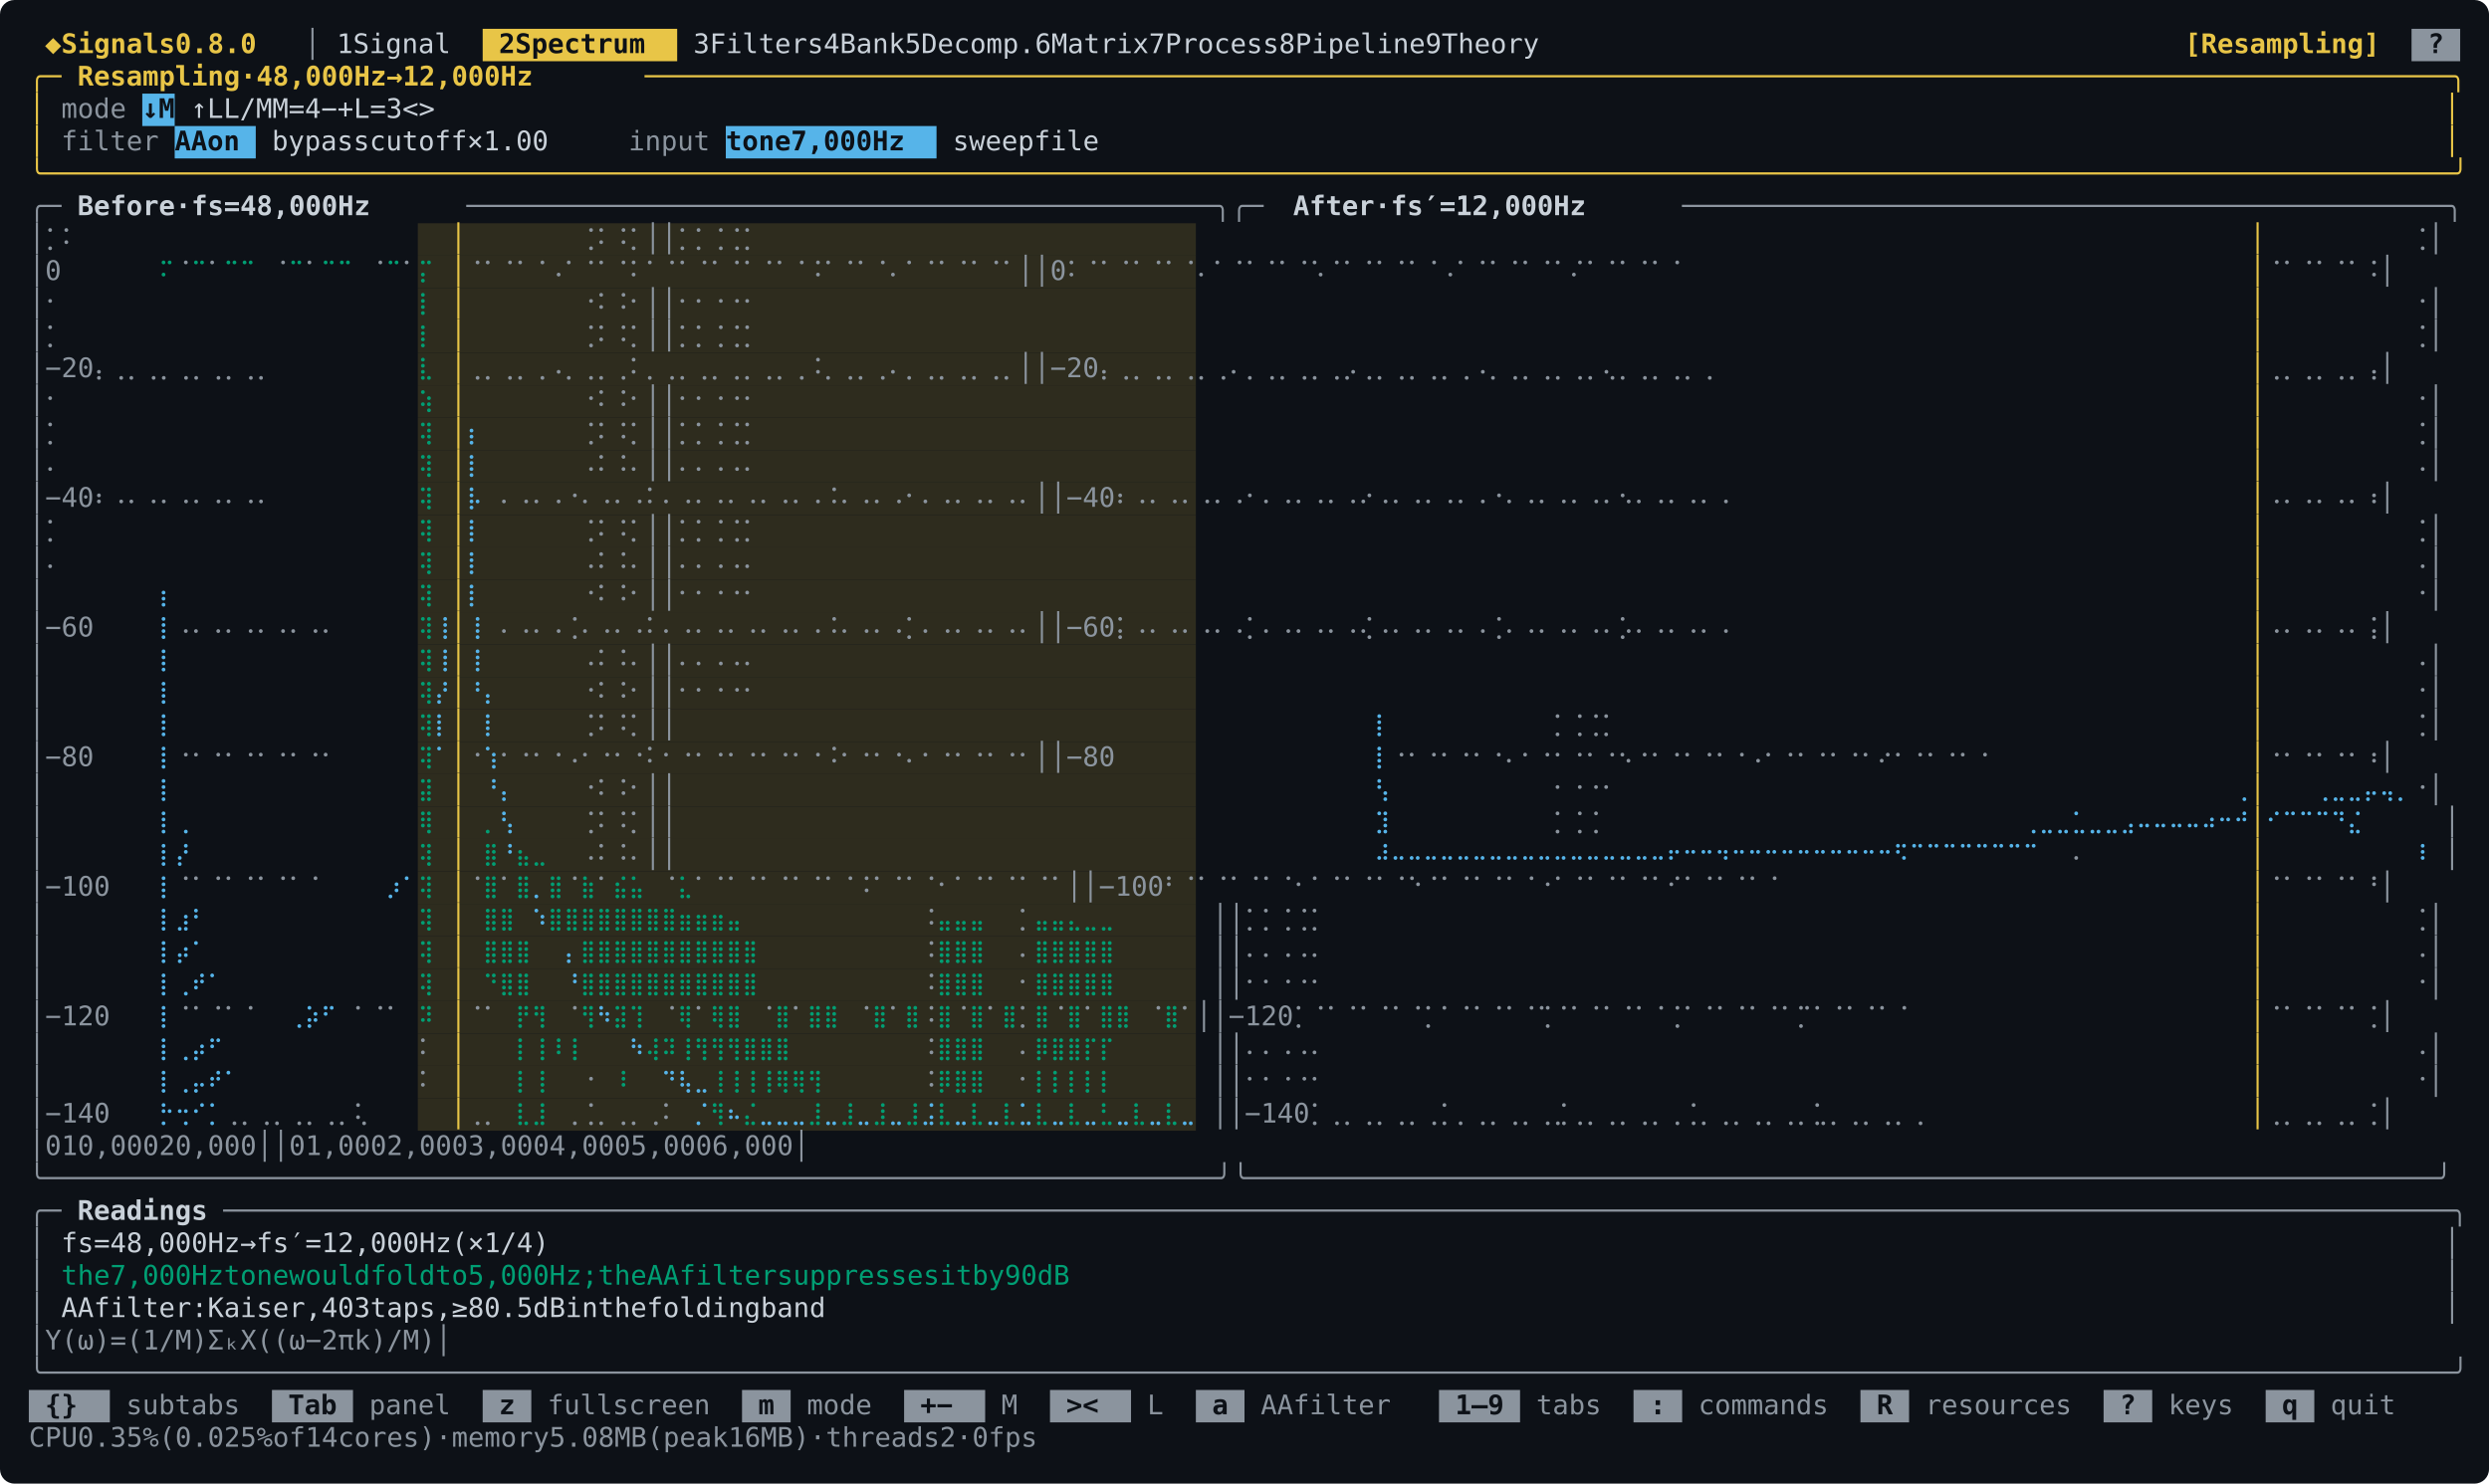
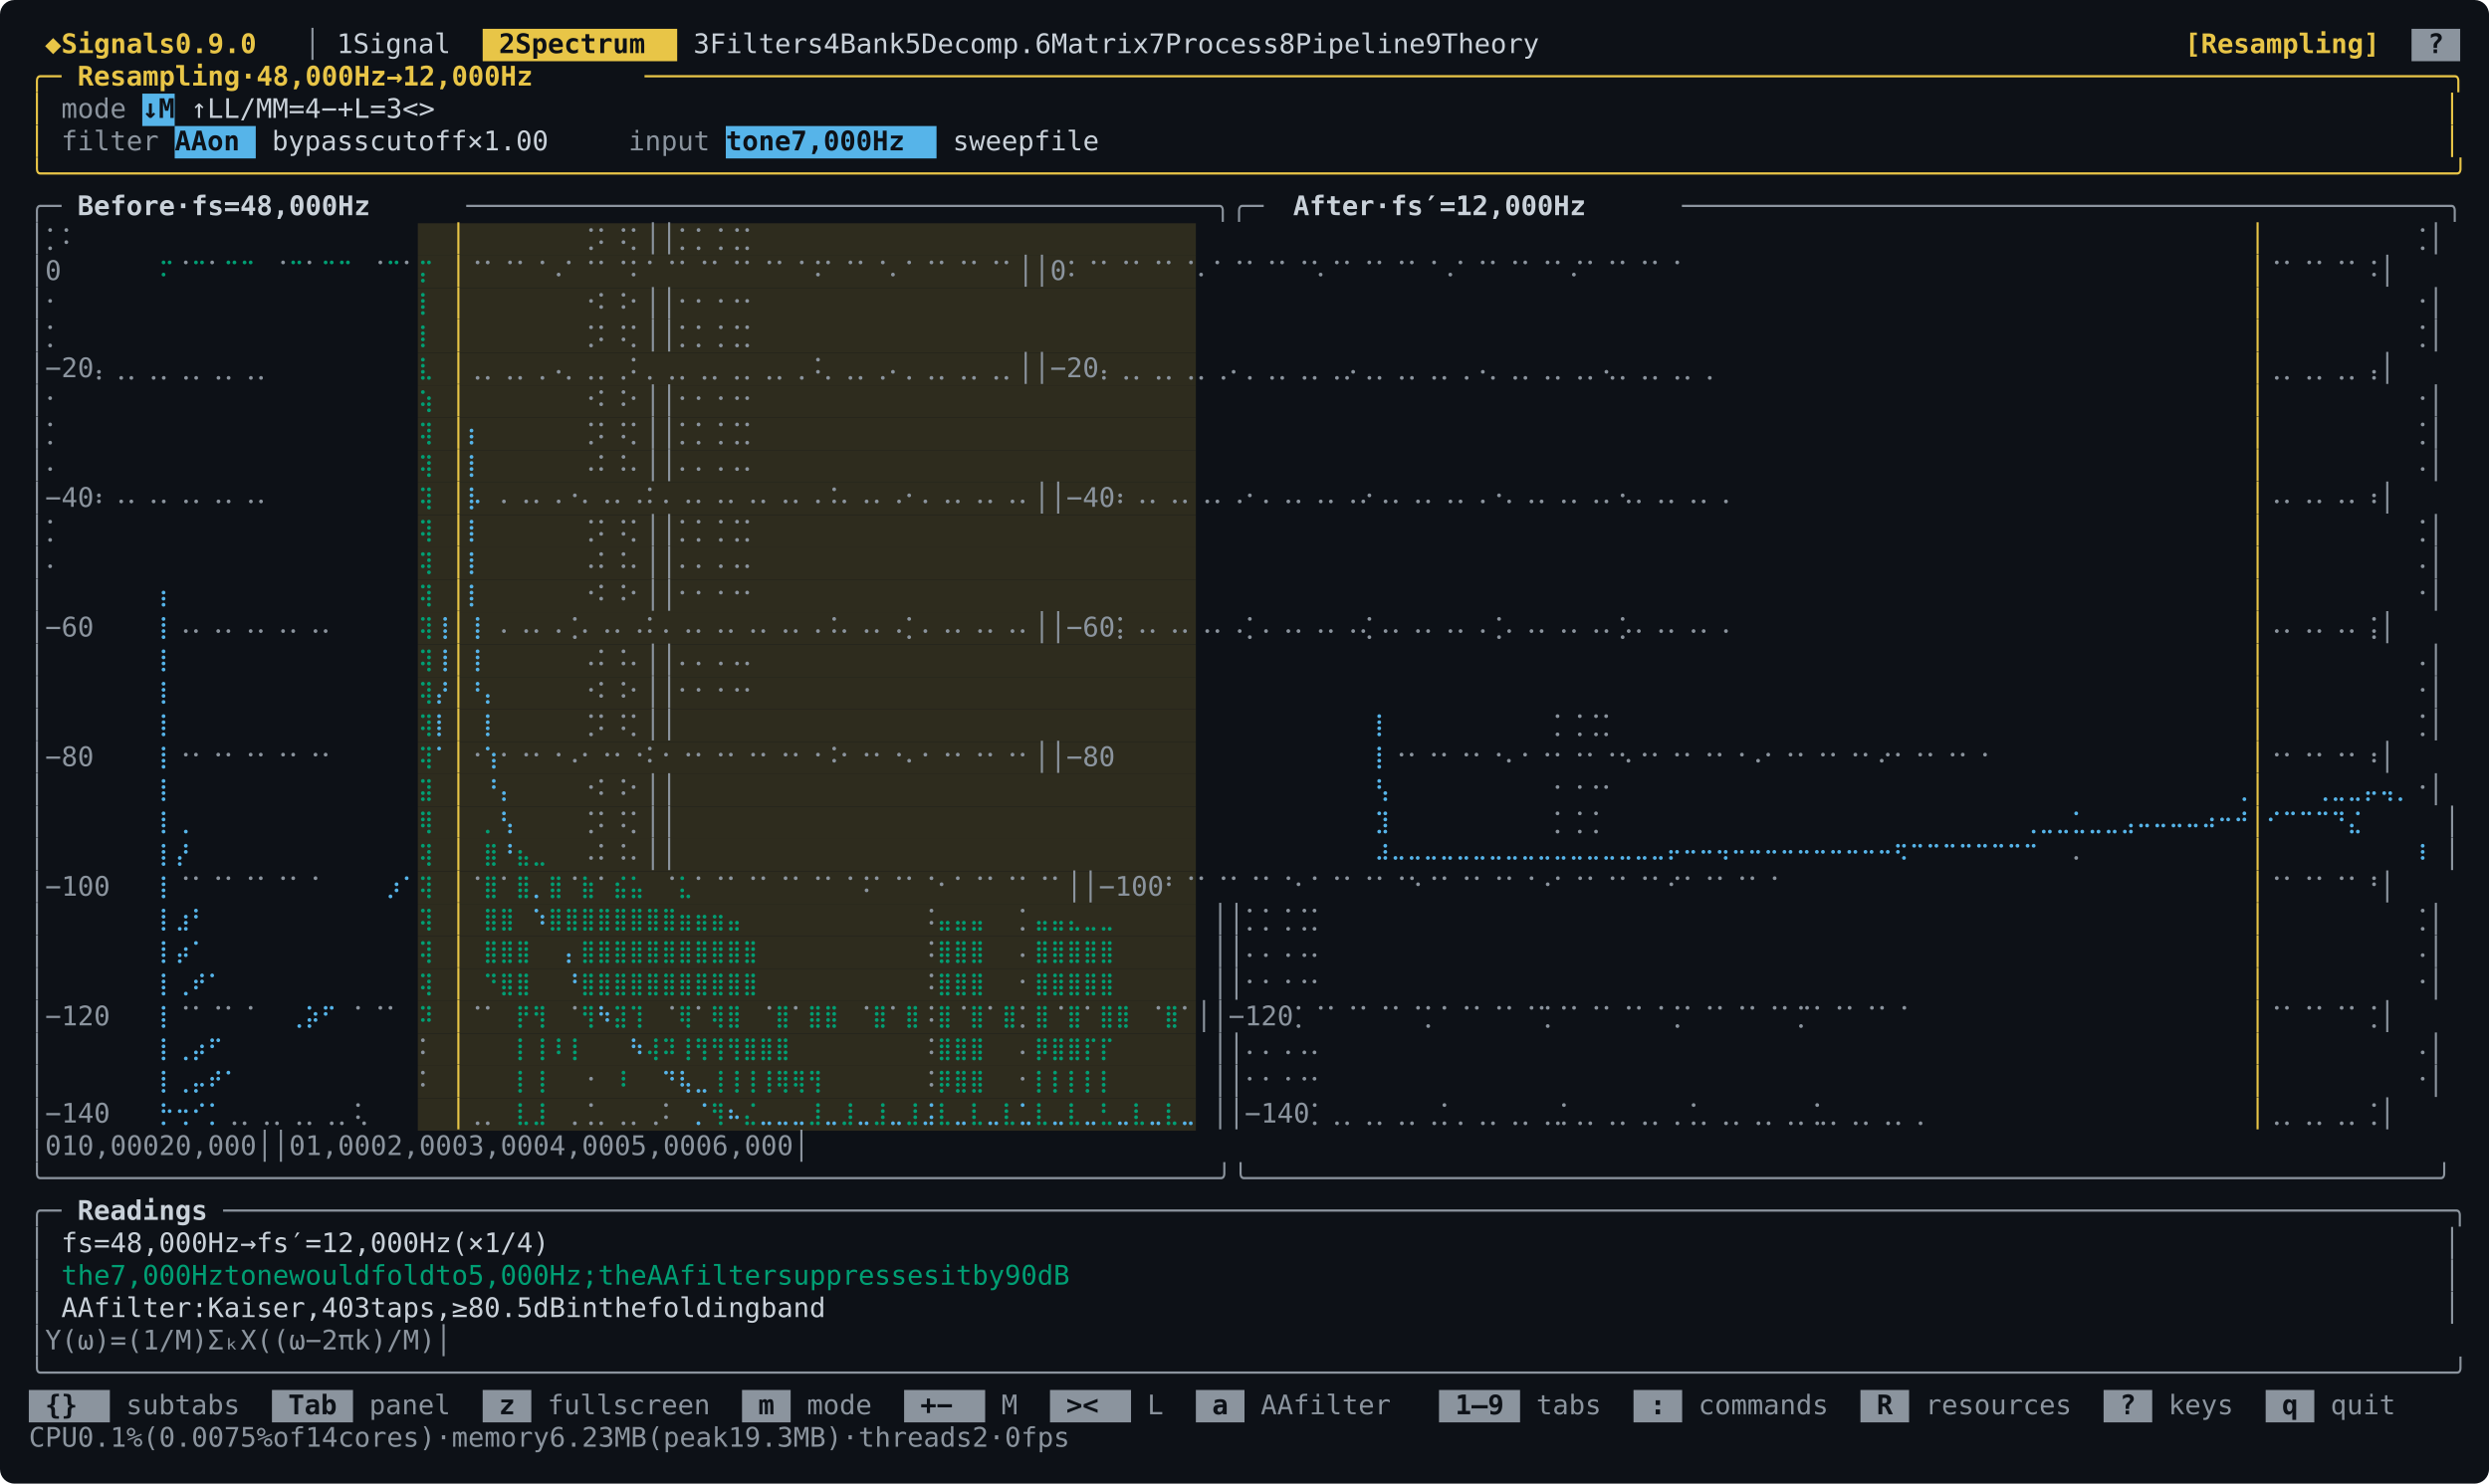
<svg xmlns="http://www.w3.org/2000/svg" width="1382" height="824" viewBox="0 0 1382 824" font-family="ui-monospace, SFMono-Regular, Menlo, Consolas, &quot;DejaVu Sans Mono&quot;, &quot;Liberation Mono&quot;, monospace" font-size="15">
  <rect width="1382" height="824" rx="8" fill="#0d1117" />
  <rect x="268" y="16" width="108" height="18" fill="#e8c547" />
  <rect x="1339" y="16" width="27" height="18" fill="#8b949e" />
-   <text x="25 43 52 61 70 79 88 97 115 124 133 142 151" y="29.5" fill="#e8c547" font-weight="bold">◆Signals0.8.0</text>
+   <text x="25 43 52 61 70 79 88 97 115 124 133 142 151" y="29.5" fill="#e8c547" font-weight="bold">◆Signals0.9.0</text>
  <text x="169" y="29.5" fill="#8b949e">│</text>
  <text x="187 205 214 223 232 241 250" y="29.5" fill="#c9d1d9">1Signal</text>
  <text x="277 295 304 313 322 331 340 349 358" y="29.5" fill="#0d1117" font-weight="bold">2Spectrum</text>
  <text x="385 403 412 421 430 439 448 457 484 502 511 520 529 556 574 583 592 601 610 619 628 655 673 682 691 700 709 718 745 763 772 781 790 799 808 817 844 862 871 880 889 898 907 916 925 952 970 979 988 997 1006 1015" y="29.5" fill="#c9d1d9">3Filters4Bank5Decomp.6Matrix7Process8Pipeline9Theory</text>
  <text x="1213 1222 1231 1240 1249 1258 1267 1276 1285 1294 1303 1312" y="29.5" fill="#e8c547" font-weight="bold">[Resampling]</text>
  <text x="1348" y="29.5" fill="#0d1117" font-weight="bold">?</text>
  <text x="16 25" y="47.5" fill="#e8c547">╭─</text>
  <text x="43 52 61 70 79 88 97 106 115 124 142 160 169 178 187 196 205 223 232 250 268 277 286 295 304 313 331 340" y="47.5" fill="#e8c547" font-weight="bold">Resampling·48,000Hz→12,000Hz</text>
  <text x="358 367 376 385 394 403 412 421 430 439 448 457 466 475 484 493 502 511 520 529 538 547 556 565 574 583 592 601 610 619 628 637 646 655 664 673 682 691 700 709 718 727 736 745 754 763 772 781 790 799 808 817 826 835 844 853 862 871 880 889 898 907 916 925 934 943 952 961 970 979 988 997 1006 1015 1024 1033 1042 1051 1060 1069 1078 1087 1096 1105 1114 1123 1132 1141 1150 1159 1168 1177 1186 1195 1204 1213 1222 1231 1240 1249 1258 1267 1276 1285 1294 1303 1312 1321 1330 1339 1348 1357" y="47.5" fill="#e8c547">───────────────────────────────────────────────────────────────────────────────────────────────────────────────╮</text>
  <rect x="79" y="52" width="18" height="18" fill="#56b4e9" />
  <text x="16" y="65.5" fill="#e8c547">│</text>
  <text x="34 43 52 61" y="65.5" fill="#8b949e">mode</text>
  <text x="79 88" y="65.5" fill="#0d1117" font-weight="bold">↓M</text>
  <text x="106 115 133 142 151 178 196 214 232 250 277 295 313 331 349" y="65.5" fill="#c9d1d9">↑LL/MM=4−+L=3&lt;&gt;</text>
  <text x="1357" y="65.5" fill="#e8c547">│</text>
  <rect x="97" y="70" width="45" height="18" fill="#56b4e9" />
  <rect x="403" y="70" width="117" height="18" fill="#56b4e9" />
  <text x="16" y="83.5" fill="#e8c547">│</text>
  <text x="34 43 52 61 70 79" y="83.5" fill="#8b949e">filter</text>
  <text x="97 106 124 133" y="83.5" fill="#0d1117" font-weight="bold">AAon</text>
  <text x="151 160 169 178 187 196 223 232 241 250 259 268 286 295 304 313 322" y="83.5" fill="#c9d1d9">bypasscutoff×1.00</text>
  <text x="349 358 367 376 385" y="83.5" fill="#8b949e">input</text>
  <text x="403 412 421 430 448 457 466 475 484 502 511" y="83.5" fill="#0d1117" font-weight="bold">tone7,000Hz</text>
  <text x="529 538 547 556 565 583 592 601 610" y="83.5" fill="#c9d1d9">sweepfile</text>
  <text x="1357" y="83.5" fill="#e8c547">│</text>
  <text x="16 25 34 43 52 61 70 79 88 97 106 115 124 133 142 151 160 169 178 187 196 205 214 223 232 241 250 259 268 277 286 295 304 313 322 331 340 349 358 367 376 385 394 403 412 421 430 439 448 457 466 475 484 493 502 511 520 529 538 547 556 565 574 583 592 601 610 619 628 637 646 655 664 673 682 691 700 709 718 727 736 745 754 763 772 781 790 799 808 817 826 835 844 853 862 871 880 889 898 907 916 925 934 943 952 961 970 979 988 997 1006 1015 1024 1033 1042 1051 1060 1069 1078 1087 1096 1105 1114 1123 1132 1141 1150 1159 1168 1177 1186 1195 1204 1213 1222 1231 1240 1249 1258 1267 1276 1285 1294 1303 1312 1321 1330 1339 1348 1357" y="101.5" fill="#e8c547">╰────────────────────────────────────────────────────────────────────────────────────────────────────────────────────────────────────────────────────╯</text>
  <text x="16 25" y="119.5" fill="#8b949e">╭─</text>
  <text x="43 52 61 70 79 88 106 124 133 151 169 178 187 196 205 214 232 241" y="119.5" fill="#c9d1d9" font-weight="bold">Before·fs=48,000Hz</text>
  <text x="259 268 277 286 295 304 313 322 331 340 349 358 367 376 385 394 403 412 421 430 439 448 457 466 475 484 493 502 511 520 529 538 547 556 565 574 583 592 601 610 619 628 637 646 655 664 673 691 700" y="119.5" fill="#8b949e">──────────────────────────────────────────────╮╭─</text>
  <text x="718 727 736 745 754 772 790 799 808 826 844 853 862 871 880 889 907 916" y="119.5" fill="#c9d1d9" font-weight="bold">After·fs′=12,000Hz</text>
  <text x="934 943 952 961 970 979 988 997 1006 1015 1024 1033 1042 1051 1060 1069 1078 1087 1096 1105 1114 1123 1132 1141 1150 1159 1168 1177 1186 1195 1204 1213 1222 1231 1240 1249 1258 1267 1276 1285 1294 1303 1312 1321 1330 1339 1348 1357" y="119.5" fill="#8b949e">───────────────────────────────────────────────╮</text>
  <rect x="232" y="124" width="432" height="18" fill="#2e2c1e" />
  <text x="16 88 232" y="137.5" fill="#8b949e">│⡁⠅</text>
  <text x="250" y="137.5" fill="#e8c547">│</text>
  <text x="322 376 511 565 673 691 763 862 952 1051 1150" y="137.5" fill="#8b949e">⢈⠅⠨⡁││⡁⡁⢈⢈⡁</text>
  <text x="1249" y="137.5" fill="#e8c547">│</text>
  <text x="1339 1357" y="137.5" fill="#8b949e">⢈│</text>
  <rect x="232" y="142" width="432" height="18" fill="#2e2c1e" />
  <text x="16 70" y="155.5" fill="#8b949e">│0</text>
  <text x="88" y="155.5" fill="#009e73">⠍</text>
  <text x="97" y="155.5" fill="#8b949e">⠈</text>
  <text x="106" y="155.5" fill="#009e73">⠉</text>
  <text x="115" y="155.5" fill="#8b949e">⠁</text>
  <text x="124 142" y="155.5" fill="#009e73">⠉⠉</text>
  <text x="151" y="155.5" fill="#8b949e">⠈</text>
  <text x="160" y="155.5" fill="#009e73">⠉</text>
  <text x="169" y="155.5" fill="#8b949e">⠁</text>
  <text x="178 196" y="155.5" fill="#009e73">⠉⠉</text>
  <text x="205" y="155.5" fill="#8b949e">⠈</text>
  <text x="214" y="155.5" fill="#009e73">⠉</text>
  <text x="223" y="155.5" fill="#8b949e">⠁</text>
  <text x="232" y="155.5" fill="#009e73">⡍</text>
  <text x="250" y="155.5" fill="#e8c547">│</text>
  <text x="259 277 286 304 313 322 331 340 358 367 376 385 394 412 421 439 448 466 475 493 502 511 520 529 547 556 565 574 583 601 610 628 637 655 673 691 745 763 772 790 799 817 826 844 853 862 871 880 898 907 925 934 952 961 979 988 1006 1015 1033 1042 1051 1060 1069 1087 1096 1114 1123 1141 1150 1168 1177 1195 1204 1222 1231" y="155.5" fill="#8b949e">⠈⠁⠈⠁⠈⠠⠁⠈⠁⠈⠅⠁⠈⠁⠈⠁⠈⠁⠈⠁⠈⠨⠁⠈⠁⠈⠄⠁⠈⠁⠈⠁⠈⠁││0⠅⠈⠁⠈⠁⠈⠁⠈⠄⠁⠈⠁⠈⠁⠈⠡⠈⠁⠈⠁⠈⠁⠈⠠⠁⠈⠁⠈⠁⠈⠁⠌⠁⠈⠁⠈⠁⠈</text>
  <text x="1249" y="155.5" fill="#e8c547">│</text>
  <text x="1258 1276 1285 1303 1312 1330 1339 1357" y="155.5" fill="#8b949e">⠈⠁⠈⠁⠈⠁⠨│</text>
  <rect x="232" y="160" width="432" height="18" fill="#2e2c1e" />
  <text x="16 88" y="173.5" fill="#8b949e">│⠂</text>
  <text x="232" y="173.5" fill="#009e73">⡇</text>
  <text x="250" y="173.5" fill="#e8c547">│</text>
  <text x="322 376 511 565 673 691 763 862 952 1051 1150" y="173.5" fill="#8b949e">⠐⠅⠨⠂││⠂⠂⠐⠐⠂</text>
  <text x="1249" y="173.5" fill="#e8c547">│</text>
  <text x="1339 1357" y="173.5" fill="#8b949e">⠐│</text>
  <rect x="232" y="178" width="432" height="18" fill="#2e2c1e" />
  <text x="16 88" y="191.5" fill="#8b949e">│⡁</text>
  <text x="232" y="191.5" fill="#009e73">⡇</text>
  <text x="250" y="191.5" fill="#e8c547">│</text>
  <text x="322 376 511 565 673 691 763 862 952 1051 1150" y="191.5" fill="#8b949e">⢈⠅⠨⡁││⡁⡁⢈⢈⡁</text>
  <text x="1249" y="191.5" fill="#e8c547">│</text>
  <text x="1339 1357" y="191.5" fill="#8b949e">⢈│</text>
  <rect x="232" y="196" width="432" height="18" fill="#2e2c1e" />
  <text x="16 52 61 70 88 97 115 124 142 151 169 178 196 205 223" y="209.5" fill="#8b949e">│−20⡄⢀⡀⢀⡀⢀⡀⢀⡀⢀⡀</text>
  <text x="232" y="209.5" fill="#009e73">⣇</text>
  <text x="250" y="209.5" fill="#e8c547">│</text>
  <text x="259 277 286 304 313 322 331 340 358 367 376 385 394 412 421 439 448 466 475 493 502 511 520 529 547 556 565 574 583 601 610 628 637 655 673 691 727 736 745 763 772 790 799 817 826 844 853 862 871 880 898 907 925 934 952 961 979 988 1006 1015 1033 1042 1051 1060 1069 1087 1096 1114 1123 1141 1150 1168 1177 1195 1204 1222 1231" y="209.5" fill="#8b949e">⢀⡀⢀⡀⢀⠠⡀⢀⡀⢀⠅⡀⢀⡀⢀⡀⢀⡀⢀⡀⢀⠨⡀⢀⡀⢀⠄⡀⢀⡀⢀⡀⢀⡀││−20⡄⢀⡀⢀⡀⢀⡀⢀⠄⡀⢀⡀⢀⡀⢀⡠⢀⡀⢀⡀⢀⡀⢀⠠⡀⢀⡀⢀⡀⢀⡀⢄⡀⢀⡀⢀⡀⢀</text>
  <text x="1249" y="209.5" fill="#e8c547">│</text>
  <text x="1258 1276 1285 1303 1312 1330 1339 1357" y="209.5" fill="#8b949e">⢀⡀⢀⡀⢀⡀⢠│</text>
  <rect x="232" y="214" width="432" height="18" fill="#2e2c1e" />
  <text x="16 88" y="227.5" fill="#8b949e">│⠂</text>
  <text x="232" y="227.5" fill="#009e73">⢵</text>
  <text x="250" y="227.5" fill="#e8c547">│</text>
  <text x="322 376 511 565 673 691 763 862 952 1051 1150" y="227.5" fill="#8b949e">⠐⠅⠨⠂││⠂⠂⠐⠐⠂</text>
  <text x="1249" y="227.5" fill="#e8c547">│</text>
  <text x="1339 1357" y="227.5" fill="#8b949e">⠐│</text>
  <rect x="232" y="232" width="432" height="18" fill="#2e2c1e" />
  <text x="16 88" y="245.5" fill="#8b949e">│⡁</text>
  <text x="232" y="245.5" fill="#009e73">⢽</text>
  <text x="250" y="245.5" fill="#e8c547">│</text>
  <text x="259" y="245.5" fill="#56b4e9">⡆</text>
  <text x="322 376 511 565 673 691 763 862 952 1051 1150" y="245.5" fill="#8b949e">⢈⠅⠨⡁││⡁⡁⢈⢈⡁</text>
  <text x="1249" y="245.5" fill="#e8c547">│</text>
  <text x="1339 1357" y="245.5" fill="#8b949e">⢈│</text>
  <rect x="232" y="250" width="432" height="18" fill="#2e2c1e" />
  <text x="16 88" y="263.5" fill="#8b949e">│⠄</text>
  <text x="232" y="263.5" fill="#009e73">⢽</text>
  <text x="250" y="263.5" fill="#e8c547">│</text>
  <text x="259" y="263.5" fill="#56b4e9">⡇</text>
  <text x="322 376 511 565 673 691 763 862 952 1051 1150" y="263.5" fill="#8b949e">⠠⠅⠨⠄││⠄⠄⠠⠠⠄</text>
  <text x="1249" y="263.5" fill="#e8c547">│</text>
  <text x="1339 1357" y="263.5" fill="#8b949e">⠠│</text>
  <rect x="232" y="268" width="432" height="18" fill="#2e2c1e" />
  <text x="16 52 61 70 88 97 115 124 142 151 169 178 196 205 223" y="281.5" fill="#8b949e">│−40⠆⠠⠄⠠⠄⠠⠄⠠⠄⠠⠄</text>
  <text x="232" y="281.5" fill="#009e73">⢽</text>
  <text x="250" y="281.5" fill="#e8c547">│</text>
  <text x="259" y="281.5" fill="#56b4e9">⡧</text>
  <text x="277 286 304 313 322 331 340 358 367 376 385 394 412 421 439 448 466 475 493 502 511 520 529 547 556 565 574 583 601 610 628 637 655 673 691 727 736 745 763 772 790 799 817 826 844 853 862 871 880 898 907 925 934 952 961 979 988 1006 1015 1033 1042 1051 1060 1069 1087 1096 1114 1123 1141 1150 1168 1177 1195 1204 1222 1231" y="281.5" fill="#8b949e">⠄⠠⠄⠠⠐⠄⠠⠄⠠⠅⠄⠠⠄⠠⠄⠠⠄⠠⠄⠠⠨⠄⠠⠄⠠⠂⠄⠠⠄⠠⠄⠠⠄││−40⠆⠠⠄⠠⠄⠠⠄⠠⠂⠄⠠⠄⠠⠄⠠⠔⠠⠄⠠⠄⠠⠄⠠⠐⠄⠠⠄⠠⠄⠠⠄⠢⠄⠠⠄⠠⠄⠠</text>
  <text x="1249" y="281.5" fill="#e8c547">│</text>
  <text x="1258 1276 1285 1303 1312 1330 1339 1357" y="281.5" fill="#8b949e">⠠⠄⠠⠄⠠⠄⠰│</text>
  <rect x="232" y="286" width="432" height="18" fill="#2e2c1e" />
  <text x="16 88" y="299.5" fill="#8b949e">│⡁</text>
  <text x="232" y="299.5" fill="#009e73">⢽</text>
  <text x="250" y="299.5" fill="#e8c547">│</text>
  <text x="259" y="299.5" fill="#56b4e9">⡇</text>
  <text x="322 376 511 565 673 691 763 862 952 1051 1150" y="299.5" fill="#8b949e">⢈⠅⠨⡁││⡁⡁⢈⢈⡁</text>
  <text x="1249" y="299.5" fill="#e8c547">│</text>
  <text x="1339 1357" y="299.5" fill="#8b949e">⢈│</text>
  <rect x="232" y="304" width="432" height="18" fill="#2e2c1e" />
  <text x="16 88" y="317.5" fill="#8b949e">│⠄</text>
  <text x="232" y="317.5" fill="#009e73">⢽</text>
  <text x="250" y="317.5" fill="#e8c547">│</text>
  <text x="259" y="317.5" fill="#56b4e9">⡇</text>
  <text x="322 376 511 565 673 691 763 862 952 1051 1150" y="317.5" fill="#8b949e">⠠⠅⠨⠄││⠄⠄⠠⠠⠄</text>
  <text x="1249" y="317.5" fill="#e8c547">│</text>
  <text x="1339 1357" y="317.5" fill="#8b949e">⠠│</text>
  <rect x="232" y="322" width="432" height="18" fill="#2e2c1e" />
  <text x="16" y="335.5" fill="#8b949e">│</text>
  <text x="88" y="335.5" fill="#56b4e9">⡆</text>
  <text x="232" y="335.5" fill="#009e73">⢽</text>
  <text x="250" y="335.5" fill="#e8c547">│</text>
  <text x="259" y="335.5" fill="#56b4e9">⡇</text>
  <text x="322 376 511 565 673 691 763 862 952 1051 1150" y="335.5" fill="#8b949e">⠐⠅⠨⠂││⠂⠂⠐⠐⠂</text>
  <text x="1249" y="335.5" fill="#e8c547">│</text>
  <text x="1339 1357" y="335.5" fill="#8b949e">⠐│</text>
  <rect x="232" y="340" width="432" height="18" fill="#2e2c1e" />
  <text x="16 52 61 70" y="353.5" fill="#8b949e">│−60</text>
  <text x="88" y="353.5" fill="#56b4e9">⡇</text>
  <text x="97 115 124 142 151 169 178 196 205 223" y="353.5" fill="#8b949e">⠠⠄⠠⠄⠠⠄⠠⠄⠠⠄</text>
  <text x="232" y="353.5" fill="#009e73">⢽</text>
  <text x="241" y="353.5" fill="#56b4e9">⢸</text>
  <text x="250" y="353.5" fill="#e8c547">│</text>
  <text x="259" y="353.5" fill="#56b4e9">⢸</text>
  <text x="277 286 304 313 322 331 340 358 367 376 385 394 412 421 439 448 466 475 493 502 511 520 529 547 556 565 574 583 601 610 628 637 655 673 691 727 736 745 763 772 790 799 817 826 844 853 862 871 880 898 907 925 934 952 961 979 988 1006 1015 1033 1042 1051 1060 1069 1087 1096 1114 1123 1141 1150 1168 1177 1195 1204 1222 1231" y="353.5" fill="#8b949e">⠄⠠⠄⠠⢈⠄⠠⠄⠠⠅⠄⠠⠄⠠⠄⠠⠄⠠⠄⠠⠨⠄⠠⠄⠠⡁⠄⠠⠄⠠⠄⠠⠄││−60⡅⠠⠄⠠⠄⠠⠄⠠⡁⠄⠠⠄⠠⠄⠠⢌⠠⠄⠠⠄⠠⠄⠠⢈⠄⠠⠄⠠⠄⠠⠄⡡⠄⠠⠄⠠⠄⠠</text>
  <text x="1249" y="353.5" fill="#e8c547">│</text>
  <text x="1258 1276 1285 1303 1312 1330 1339 1357" y="353.5" fill="#8b949e">⠠⠄⠠⠄⠠⠄⢨│</text>
  <rect x="232" y="358" width="432" height="18" fill="#2e2c1e" />
  <text x="16" y="371.5" fill="#8b949e">│</text>
  <text x="88" y="371.5" fill="#56b4e9">⡇</text>
  <text x="232" y="371.5" fill="#009e73">⢽</text>
  <text x="241" y="371.5" fill="#56b4e9">⢸</text>
  <text x="250" y="371.5" fill="#e8c547">│</text>
  <text x="259" y="371.5" fill="#56b4e9">⢸</text>
  <text x="322 376 511 565 673 691 763 862 952 1051 1150" y="371.5" fill="#8b949e">⠠⠅⠨⠄││⠄⠄⠠⠠⠄</text>
  <text x="1249" y="371.5" fill="#e8c547">│</text>
  <text x="1339 1357" y="371.5" fill="#8b949e">⠠│</text>
  <rect x="232" y="376" width="432" height="18" fill="#2e2c1e" />
  <text x="16" y="389.5" fill="#8b949e">│</text>
  <text x="88" y="389.5" fill="#56b4e9">⡇</text>
  <text x="232" y="389.5" fill="#009e73">⢽</text>
  <text x="241" y="389.5" fill="#56b4e9">⡜</text>
  <text x="250" y="389.5" fill="#e8c547">│</text>
  <text x="259 268" y="389.5" fill="#56b4e9">⠘⡄</text>
  <text x="322 376 511 565 673 691 763 862 952 1051 1150" y="389.5" fill="#8b949e">⠐⠅⠨⠂││⠂⠂⠐⠐⠂</text>
  <text x="1249" y="389.5" fill="#e8c547">│</text>
  <text x="1339 1357" y="389.5" fill="#8b949e">⠐│</text>
  <rect x="232" y="394" width="432" height="18" fill="#2e2c1e" />
  <text x="16" y="407.5" fill="#8b949e">│</text>
  <text x="88" y="407.5" fill="#56b4e9">⡇</text>
  <text x="232" y="407.5" fill="#009e73">⢽</text>
  <text x="241" y="407.5" fill="#56b4e9">⡇</text>
  <text x="250" y="407.5" fill="#e8c547">│</text>
  <text x="268" y="407.5" fill="#56b4e9">⡇</text>
  <text x="322 376 511 565 673 691" y="407.5" fill="#8b949e">⢈⠅⠨⡁││</text>
  <text x="763" y="407.5" fill="#56b4e9">⡇</text>
  <text x="862 952 1051 1150" y="407.5" fill="#8b949e">⡁⢈⢈⡁</text>
  <text x="1249" y="407.5" fill="#e8c547">│</text>
  <text x="1339 1357" y="407.5" fill="#8b949e">⢈│</text>
  <rect x="232" y="412" width="432" height="18" fill="#2e2c1e" />
  <text x="16 52 61 70" y="425.5" fill="#8b949e">│−80</text>
  <text x="88" y="425.5" fill="#56b4e9">⡇</text>
  <text x="97 115 124 142 151 169 178 196 205 223" y="425.5" fill="#8b949e">⠐⠂⠐⠂⠐⠂⠐⠂⠐⠂</text>
  <text x="232" y="425.5" fill="#009e73">⢽</text>
  <text x="241" y="425.5" fill="#56b4e9">⠁</text>
  <text x="250" y="425.5" fill="#e8c547">│</text>
  <text x="259" y="425.5" fill="#8b949e">⠐</text>
  <text x="268" y="425.5" fill="#56b4e9">⢱</text>
  <text x="277 286 304 313 322 331 340 358 367 376 385 394 412 421 439 448 466 475 493 502 511 520 529 547 556 565 574 583 601 610 628 637 655 673 691 727 736 745" y="425.5" fill="#8b949e">⠂⠐⠂⠐⠠⠂⠐⠂⠐⠅⠂⠐⠂⠐⠂⠐⠂⠐⠂⠐⠨⠂⠐⠂⠐⠄⠂⠐⠂⠐⠂⠐⠂││−80</text>
  <text x="763" y="425.5" fill="#56b4e9">⡇</text>
  <text x="772 790 799 817 826 844 853 862 871 880 898 907 925 934 952 961 979 988 1006 1015 1033 1042 1051 1060 1069 1087 1096 1114 1123 1141 1150 1168 1177 1195 1204 1222 1231" y="425.5" fill="#8b949e">⠐⠂⠐⠂⠐⠂⠐⠄⠂⠐⠂⠐⠂⠐⠢⠐⠂⠐⠂⠐⠂⠐⠠⠂⠐⠂⠐⠂⠐⠂⠔⠂⠐⠂⠐⠂⠐</text>
  <text x="1249" y="425.5" fill="#e8c547">│</text>
  <text x="1258 1276 1285 1303 1312 1330 1339 1357" y="425.5" fill="#8b949e">⠐⠂⠐⠂⠐⠂⠰│</text>
  <rect x="232" y="430" width="432" height="18" fill="#2e2c1e" />
  <text x="16" y="443.5" fill="#8b949e">│</text>
  <text x="88" y="443.5" fill="#56b4e9">⡇</text>
  <text x="232" y="443.5" fill="#009e73">⣽</text>
  <text x="250" y="443.5" fill="#e8c547">│</text>
  <text x="268 277" y="443.5" fill="#56b4e9">⠘⡄</text>
  <text x="322 376 511 565 673 691" y="443.5" fill="#8b949e">⠐⠅⠨⠂││</text>
  <text x="763" y="443.5" fill="#56b4e9">⢣</text>
  <text x="862 952 1051 1150" y="443.5" fill="#8b949e">⠂⠐⠐⠂</text>
  <text x="1240" y="443.5" fill="#56b4e9">⢀</text>
  <text x="1249" y="443.5" fill="#e8c547">│</text>
  <text x="1285 1294 1303 1312 1321 1330" y="443.5" fill="#56b4e9">⢀⣀⣀⡤⢤⡀</text>
  <text x="1339 1357" y="443.5" fill="#8b949e">⠐│</text>
  <rect x="232" y="448" width="432" height="18" fill="#2e2c1e" />
  <text x="16" y="461.5" fill="#8b949e">│</text>
  <text x="88 223" y="461.5" fill="#56b4e9">⡇⢀</text>
  <text x="232" y="461.5" fill="#009e73">⢿</text>
  <text x="250" y="461.5" fill="#e8c547">│</text>
  <text x="268" y="461.5" fill="#009e73">⡀</text>
  <text x="277" y="461.5" fill="#56b4e9">⢣</text>
  <text x="322 376 511 565 673 691" y="461.5" fill="#8b949e">⢈⠅⠨⡁││</text>
  <text x="763" y="461.5" fill="#56b4e9">⣹</text>
  <text x="862 952 1051" y="461.5" fill="#8b949e">⡁⢈⢈</text>
  <text x="1123 1132 1141 1150 1159 1168 1177 1186 1195 1204 1213 1222 1231 1240" y="461.5" fill="#56b4e9">⢀⣀⣀⣁⣀⣀⣠⠤⠤⠤⠤⠴⠒⠚</text>
  <text x="1249" y="461.5" fill="#e8c547">│</text>
  <text x="1258 1267 1276 1285 1330 1339" y="461.5" fill="#56b4e9">⠊⠉⠉⠉⠙⣌</text>
  <text x="1357" y="461.5" fill="#8b949e">│</text>
  <rect x="232" y="466" width="432" height="18" fill="#2e2c1e" />
  <text x="16" y="479.5" fill="#8b949e">│</text>
  <text x="88 223" y="479.5" fill="#56b4e9">⡇⡜</text>
  <text x="232" y="479.5" fill="#009e73">⢽</text>
  <text x="250" y="479.5" fill="#e8c547">│</text>
  <text x="268" y="479.5" fill="#009e73">⣿</text>
  <text x="277" y="479.5" fill="#56b4e9">⠘</text>
  <text x="286 304" y="479.5" fill="#009e73">⣦⣀</text>
  <text x="322 376 511 565 673 691" y="479.5" fill="#8b949e">⠠⠅⠨⠄││</text>
  <text x="763 772 781 790 799 808 817 826 835 844 853 862 871 880 889 898 907 916 925 934 943 952 961 970 979 988 997 1006 1015 1024 1033 1042 1051 1060 1069 1078 1087 1096 1105 1114 1123" y="479.5" fill="#56b4e9">⠼⠤⠤⠤⠤⠤⠤⠤⠤⠤⠤⠤⠤⠤⠤⠤⠤⠤⠖⠒⠒⠲⠒⠒⠒⠒⠒⠒⠒⠒⠒⠒⠫⠉⠉⠉⠉⠉⠉⠉⠉</text>
  <text x="1150" y="479.5" fill="#8b949e">⠄</text>
  <text x="1249" y="479.5" fill="#e8c547">│</text>
  <text x="1339" y="479.5" fill="#56b4e9">⠸</text>
  <text x="1357" y="479.5" fill="#8b949e">│</text>
  <rect x="232" y="484" width="432" height="18" fill="#2e2c1e" />
  <text x="16 43 52 61 70" y="497.5" fill="#8b949e">│−100</text>
  <text x="88" y="497.5" fill="#56b4e9">⡇</text>
  <text x="97 115 124 142 151 169 178 196 205" y="497.5" fill="#8b949e">⠈⠁⠈⠁⠈⠁⠈⠁⠈</text>
  <text x="214 223" y="497.5" fill="#56b4e9">⡰⠁</text>
  <text x="232" y="497.5" fill="#009e73">⢽</text>
  <text x="250" y="497.5" fill="#e8c547">│</text>
  <text x="259" y="497.5" fill="#8b949e">⠈</text>
  <text x="268" y="497.5" fill="#009e73">⣿</text>
  <text x="277" y="497.5" fill="#8b949e">⠁</text>
  <text x="286" y="497.5" fill="#009e73">⣿</text>
  <text x="295" y="497.5" fill="#56b4e9">⡀</text>
  <text x="304" y="497.5" fill="#009e73">⣿</text>
  <text x="313" y="497.5" fill="#8b949e">⠈</text>
  <text x="322" y="497.5" fill="#009e73">⣷</text>
  <text x="331" y="497.5" fill="#8b949e">⠁</text>
  <text x="340 358" y="497.5" fill="#009e73">⣮⣥</text>
  <text x="367" y="497.5" fill="#8b949e">⠈</text>
  <text x="376" y="497.5" fill="#009e73">⣅</text>
  <text x="385 394 412 421 439 448 466 475 493 502 511 520 529 547 556 565 574 583 601 610 628 637 655 673 691 718 727 736 745 763 772 790 799 817 826 844 853 862 871 880 898 907 925 934 952 961 979 988 1006 1015 1033 1042 1051 1060 1069 1087 1096 1114 1123 1141 1150 1168 1177 1195 1204 1222 1231" y="497.5" fill="#8b949e">⠁⠈⠁⠈⠁⠈⠁⠈⠁⠈⠨⠁⠈⠁⠈⠂⠁⠈⠁⠈⠁⠈⠁││−100⠃⠈⠁⠈⠁⠈⠁⠈⠂⠁⠈⠁⠈⠁⠈⠑⠈⠁⠈⠁⠈⠁⠈⠐⠁⠈⠁⠈⠁⠈⠁⠊⠁⠈⠁⠈⠁⠈</text>
  <text x="1249" y="497.5" fill="#e8c547">│</text>
  <text x="1258 1276 1285 1303 1312 1330 1339 1357" y="497.5" fill="#8b949e">⠈⠁⠈⠁⠈⠁⠘│</text>
  <rect x="232" y="502" width="432" height="18" fill="#2e2c1e" />
  <text x="16" y="515.5" fill="#8b949e">│</text>
  <text x="88 205 214" y="515.5" fill="#56b4e9">⡇⣰⠃</text>
  <text x="232" y="515.5" fill="#009e73">⢽</text>
  <text x="250" y="515.5" fill="#e8c547">│</text>
  <text x="268 286" y="515.5" fill="#009e73">⣿⣿</text>
  <text x="295" y="515.5" fill="#56b4e9">⠱</text>
  <text x="304 322 340 358 376 394 412 430 448 466 484 502" y="515.5" fill="#009e73">⣿⣿⣿⣿⣿⣿⣿⣿⣶⣶⣶⣤</text>
  <text x="511" y="515.5" fill="#8b949e">⠨</text>
  <text x="520 538 556" y="515.5" fill="#009e73">⣤⣤⣤</text>
  <text x="565" y="515.5" fill="#8b949e">⡁</text>
  <text x="574 592 610 628 646" y="515.5" fill="#009e73">⣤⣤⣄⣀⣀</text>
  <text x="673 691 763 862 952 1051 1150" y="515.5" fill="#8b949e">││⡁⡁⢈⢈⡁</text>
  <text x="1249" y="515.5" fill="#e8c547">│</text>
  <text x="1339 1357" y="515.5" fill="#8b949e">⢈│</text>
  <rect x="232" y="520" width="432" height="18" fill="#2e2c1e" />
  <text x="16" y="533.5" fill="#8b949e">│</text>
  <text x="88 196 205" y="533.5" fill="#56b4e9">⡇⡴⠁</text>
  <text x="232" y="533.5" fill="#009e73">⢽</text>
  <text x="250" y="533.5" fill="#e8c547">│</text>
  <text x="268 286 304" y="533.5" fill="#009e73">⣿⣿⣿</text>
  <text x="313" y="533.5" fill="#56b4e9">⡄</text>
  <text x="322 340 358 376 394 412 430 448 466 484 502" y="533.5" fill="#009e73">⣿⣿⣿⣿⣿⣿⣿⣿⣿⣿⣿</text>
  <text x="511" y="533.5" fill="#8b949e">⠨</text>
  <text x="520 538 556" y="533.5" fill="#009e73">⣿⣿⣿</text>
  <text x="565" y="533.5" fill="#8b949e">⠄</text>
  <text x="574 592 610 628 646" y="533.5" fill="#009e73">⣿⣿⣿⣿⣿</text>
  <text x="673 691 763 862 952 1051 1150" y="533.5" fill="#8b949e">││⠄⠄⠠⠠⠄</text>
  <text x="1249" y="533.5" fill="#e8c547">│</text>
  <text x="1339 1357" y="533.5" fill="#8b949e">⠠│</text>
  <rect x="232" y="538" width="432" height="18" fill="#2e2c1e" />
  <text x="16" y="551.5" fill="#8b949e">│</text>
  <text x="88 178 187 196" y="551.5" fill="#56b4e9">⡇⢀⠞⠁</text>
  <text x="232" y="551.5" fill="#009e73">⢽</text>
  <text x="250" y="551.5" fill="#e8c547">│</text>
  <text x="268 286 304" y="551.5" fill="#009e73">⠙⣿⣿</text>
  <text x="313" y="551.5" fill="#56b4e9">⠘</text>
  <text x="322 340 358 376 394 412 430 448 466 484 502" y="551.5" fill="#009e73">⣿⣿⣿⣿⣿⣿⣿⣿⣿⣿⣿</text>
  <text x="511" y="551.5" fill="#8b949e">⠨</text>
  <text x="520 538 556" y="551.5" fill="#009e73">⣿⣿⣿</text>
  <text x="565" y="551.5" fill="#8b949e">⠂</text>
  <text x="574 592 610 628 646" y="551.5" fill="#009e73">⣿⣿⣿⣿⣿</text>
  <text x="673 691 763 862 952 1051 1150" y="551.5" fill="#8b949e">││⠂⠂⠐⠐⠂</text>
  <text x="1249" y="551.5" fill="#e8c547">│</text>
  <text x="1339 1357" y="551.5" fill="#8b949e">⠐│</text>
  <rect x="232" y="556" width="432" height="18" fill="#2e2c1e" />
  <text x="16 43 52 61 70" y="569.5" fill="#8b949e">│−120</text>
  <text x="88" y="569.5" fill="#56b4e9">⡇</text>
  <text x="97 115 124 142 151" y="569.5" fill="#8b949e">⠈⠁⠈⠁⠈</text>
  <text x="160 169 178" y="569.5" fill="#56b4e9">⢀⡵⠋</text>
  <text x="196 205 223" y="569.5" fill="#8b949e">⠁⠈⠁</text>
  <text x="232" y="569.5" fill="#009e73">⠽</text>
  <text x="250" y="569.5" fill="#e8c547">│</text>
  <text x="259 277" y="569.5" fill="#8b949e">⠈⠁</text>
  <text x="286 304" y="569.5" fill="#009e73">⡟⢻</text>
  <text x="313" y="569.5" fill="#8b949e">⠈</text>
  <text x="322" y="569.5" fill="#009e73">⢻</text>
  <text x="331" y="569.5" fill="#56b4e9">⠳</text>
  <text x="340 358" y="569.5" fill="#009e73">⣽⢹</text>
  <text x="367" y="569.5" fill="#8b949e">⠈</text>
  <text x="376" y="569.5" fill="#009e73">⢿</text>
  <text x="385" y="569.5" fill="#8b949e">⠁</text>
  <text x="394 412" y="569.5" fill="#009e73">⢿⣿</text>
  <text x="421" y="569.5" fill="#8b949e">⠈</text>
  <text x="430" y="569.5" fill="#009e73">⣿</text>
  <text x="439" y="569.5" fill="#8b949e">⠁</text>
  <text x="448 466" y="569.5" fill="#009e73">⣿⣿</text>
  <text x="475" y="569.5" fill="#8b949e">⠈</text>
  <text x="484" y="569.5" fill="#009e73">⣿</text>
  <text x="493" y="569.5" fill="#8b949e">⠁</text>
  <text x="502" y="569.5" fill="#009e73">⣿</text>
  <text x="511" y="569.5" fill="#8b949e">⠨</text>
  <text x="520" y="569.5" fill="#009e73">⣿</text>
  <text x="529" y="569.5" fill="#8b949e">⠈</text>
  <text x="538" y="569.5" fill="#009e73">⣿</text>
  <text x="547" y="569.5" fill="#8b949e">⠁</text>
  <text x="556" y="569.5" fill="#009e73">⣿</text>
  <text x="565" y="569.5" fill="#8b949e">⡁</text>
  <text x="574" y="569.5" fill="#009e73">⣿</text>
  <text x="583" y="569.5" fill="#8b949e">⠈</text>
  <text x="592" y="569.5" fill="#009e73">⣿</text>
  <text x="601" y="569.5" fill="#8b949e">⠁</text>
  <text x="610 628" y="569.5" fill="#009e73">⣿⣿</text>
  <text x="637" y="569.5" fill="#8b949e">⠈</text>
  <text x="646" y="569.5" fill="#009e73">⣿</text>
  <text x="655 673 691 718 727 736 745 763 772 790 799 817 826 844 853 862 871 880 898 907 925 934 952 961 979 988 1006 1015 1033 1042 1051 1060 1069 1087 1096 1114 1123 1141 1150 1168 1177 1195 1204 1222 1231" y="569.5" fill="#8b949e">⠁││−120⡁⠈⠁⠈⠁⠈⠁⠈⡁⠁⠈⠁⠈⠁⠈⢉⠈⠁⠈⠁⠈⠁⠈⢈⠁⠈⠁⠈⠁⠈⠁⡉⠁⠈⠁⠈⠁⠈</text>
  <text x="1249" y="569.5" fill="#e8c547">│</text>
  <text x="1258 1276 1285 1303 1312 1330 1339 1357" y="569.5" fill="#8b949e">⠈⠁⠈⠁⠈⠁⢈│</text>
  <rect x="232" y="574" width="432" height="18" fill="#2e2c1e" />
  <text x="16" y="587.5" fill="#8b949e">│</text>
  <text x="88 142 151 160" y="587.5" fill="#56b4e9">⡇⢀⡴⠋</text>
  <text x="232" y="587.5" fill="#8b949e">⠅</text>
  <text x="250" y="587.5" fill="#e8c547">│</text>
  <text x="286 304 322 340" y="587.5" fill="#009e73">⡇⢸⠸⢸</text>
  <text x="349" y="587.5" fill="#56b4e9">⠳</text>
  <text x="358 376 394 412 430 448 466 484 502" y="587.5" fill="#009e73">⢼⠽⢸⢻⢻⢻⣿⣿⣿</text>
  <text x="511" y="587.5" fill="#8b949e">⠨</text>
  <text x="520 538 556" y="587.5" fill="#009e73">⣿⣿⣿</text>
  <text x="565" y="587.5" fill="#8b949e">⠄</text>
  <text x="574 592 610 628 646" y="587.5" fill="#009e73">⡿⣿⣿⡏⡏</text>
  <text x="673 691 763 862 952 1051 1150" y="587.5" fill="#8b949e">││⠄⠄⠠⠠⠄</text>
  <text x="1249" y="587.5" fill="#e8c547">│</text>
  <text x="1339 1357" y="587.5" fill="#8b949e">⠠│</text>
  <rect x="232" y="592" width="432" height="18" fill="#2e2c1e" />
  <text x="16" y="605.5" fill="#8b949e">│</text>
  <text x="88 115 124 133 142" y="605.5" fill="#56b4e9">⡇⢀⡤⠞⠁</text>
  <text x="232" y="605.5" fill="#8b949e">⠅</text>
  <text x="250" y="605.5" fill="#e8c547">│</text>
  <text x="286 304" y="605.5" fill="#009e73">⡇⢸</text>
  <text x="322" y="605.5" fill="#8b949e">⠐</text>
  <text x="340" y="605.5" fill="#009e73">⠸</text>
  <text x="367 376 385" y="605.5" fill="#56b4e9">⠙⢧⣀</text>
  <text x="394 412 430 448 466 484 502" y="605.5" fill="#009e73">⢸⢸⢸⢸⢿⢿⢻</text>
  <text x="511" y="605.5" fill="#8b949e">⠨</text>
  <text x="520 538 556" y="605.5" fill="#009e73">⡿⣿⣿</text>
  <text x="565" y="605.5" fill="#8b949e">⠂</text>
  <text x="574 592 610 628 646" y="605.5" fill="#009e73">⡇⡇⡇⡇⡇</text>
  <text x="673 691 763 862 952 1051 1150" y="605.5" fill="#8b949e">││⠂⠂⠐⠐⠂</text>
  <text x="1249" y="605.5" fill="#e8c547">│</text>
  <text x="1339 1357" y="605.5" fill="#8b949e">⠐│</text>
  <rect x="232" y="610" width="432" height="18" fill="#2e2c1e" />
  <text x="16 43 52 61 70" y="623.5" fill="#8b949e">│−140</text>
  <text x="88 97 106 115" y="623.5" fill="#56b4e9">⡓⢒⠊⡁</text>
  <text x="124 142 151 169 178 196 205 223 232" y="623.5" fill="#8b949e">⢀⡀⢀⡀⢀⡀⢀⡀⢅</text>
  <text x="250" y="623.5" fill="#e8c547">│</text>
  <text x="259 277" y="623.5" fill="#8b949e">⢀⡀</text>
  <text x="286 304" y="623.5" fill="#009e73">⣇⣸</text>
  <text x="313 322 331 340 358 367 376" y="623.5" fill="#8b949e">⢀⢈⡀⢀⡀⢀⠅</text>
  <text x="385" y="623.5" fill="#56b4e9">⡈</text>
  <text x="394" y="623.5" fill="#009e73">⢻</text>
  <text x="403" y="623.5" fill="#56b4e9">⠦</text>
  <text x="412" y="623.5" fill="#009e73">⣌</text>
  <text x="421 430 439" y="623.5" fill="#56b4e9">⣀⣀⣀</text>
  <text x="448" y="623.5" fill="#009e73">⣸</text>
  <text x="457" y="623.5" fill="#56b4e9">⣀</text>
  <text x="466" y="623.5" fill="#009e73">⣸</text>
  <text x="475" y="623.5" fill="#56b4e9">⣀</text>
  <text x="484" y="623.5" fill="#009e73">⣸</text>
  <text x="493" y="623.5" fill="#56b4e9">⣀</text>
  <text x="502" y="623.5" fill="#009e73">⣸</text>
  <text x="511" y="623.5" fill="#56b4e9">⣨</text>
  <text x="520" y="623.5" fill="#009e73">⣇</text>
  <text x="529" y="623.5" fill="#56b4e9">⣀</text>
  <text x="538" y="623.5" fill="#009e73">⣇</text>
  <text x="547" y="623.5" fill="#56b4e9">⣀</text>
  <text x="556" y="623.5" fill="#009e73">⣇</text>
  <text x="565" y="623.5" fill="#56b4e9">⣁</text>
  <text x="574" y="623.5" fill="#009e73">⣇</text>
  <text x="583" y="623.5" fill="#56b4e9">⣀</text>
  <text x="592" y="623.5" fill="#009e73">⣇</text>
  <text x="601" y="623.5" fill="#56b4e9">⣀</text>
  <text x="610" y="623.5" fill="#009e73">⣃</text>
  <text x="619" y="623.5" fill="#56b4e9">⣀</text>
  <text x="628" y="623.5" fill="#009e73">⣇</text>
  <text x="637" y="623.5" fill="#56b4e9">⣀</text>
  <text x="646" y="623.5" fill="#009e73">⣇</text>
  <text x="655" y="623.5" fill="#56b4e9">⣀</text>
  <text x="673 691 718 727 736 745 763 772 790 799 817 826 844 853 862 871 880 898 907 925 934 952 961 979 988 1006 1015 1033 1042 1051 1060 1069 1087 1096 1114 1123 1141 1150 1168 1177 1195 1204 1222 1231" y="623.5" fill="#8b949e">││−140⡁⢀⡀⢀⡀⢀⡀⢀⡁⡀⢀⡀⢀⡀⢀⣈⢀⡀⢀⡀⢀⡀⢀⢈⡀⢀⡀⢀⡀⢀⡀⣁⡀⢀⡀⢀⡀⢀</text>
  <text x="1249" y="623.5" fill="#e8c547">│</text>
  <text x="1258 1276 1285 1303 1312 1330 1339 1357" y="623.5" fill="#8b949e">⢀⡀⢀⡀⢀⡀⢈│</text>
  <text x="16 88 295 304 313 322 331 340 538 547 556 565 574 583 673 691 763 844 853 862 871 880 934 943 952 961 970 1033 1042 1051 1060 1069 1132 1141 1150 1159 1168 1231 1240 1249 1258 1267 1303 1312 1321 1330 1339 1357" y="641.5" fill="#8b949e">│010,00020,000││01,0002,0003,0004,0005,0006,000│</text>
  <text x="16 25 34 43 52 61 70 79 88 97 106 115 124 133 142 151 160 169 178 187 196 205 214 223 232 241 250 259 268 277 286 295 304 313 322 331 340 349 358 367 376 385 394 403 412 421 430 439 448 457 466 475 484 493 502 511 520 529 538 547 556 565 574 583 592 601 610 619 628 637 646 655 664 673 691 700 709 718 727 736 745 754 763 772 781 790 799 808 817 826 835 844 853 862 871 880 889 898 907 916 925 934 943 952 961 970 979 988 997 1006 1015 1024 1033 1042 1051 1060 1069 1078 1087 1096 1105 1114 1123 1132 1141 1150 1159 1168 1177 1186 1195 1204 1213 1222 1231 1240 1249 1258 1267 1276 1285 1294 1303 1312 1321 1330 1339 1348 1357" y="659.5" fill="#8b949e">╰────────────────────────────────────────────────────────────────────────╯╰─────────────────────────────────────────────────────────────────────────╯</text>
  <text x="16 25" y="677.5" fill="#8b949e">╭─</text>
  <text x="43 52 61 70 79 88 97 106" y="677.5" fill="#c9d1d9" font-weight="bold">Readings</text>
  <text x="124 133 142 151 160 169 178 187 196 205 214 223 232 241 250 259 268 277 286 295 304 313 322 331 340 349 358 367 376 385 394 403 412 421 430 439 448 457 466 475 484 493 502 511 520 529 538 547 556 565 574 583 592 601 610 619 628 637 646 655 664 673 682 691 700 709 718 727 736 745 754 763 772 781 790 799 808 817 826 835 844 853 862 871 880 889 898 907 916 925 934 943 952 961 970 979 988 997 1006 1015 1024 1033 1042 1051 1060 1069 1078 1087 1096 1105 1114 1123 1132 1141 1150 1159 1168 1177 1186 1195 1204 1213 1222 1231 1240 1249 1258 1267 1276 1285 1294 1303 1312 1321 1330 1339 1348 1357" y="677.5" fill="#8b949e">─────────────────────────────────────────────────────────────────────────────────────────────────────────────────────────────────────────╮</text>
  <text x="16" y="695.5" fill="#8b949e">│</text>
  <text x="34 43 61 79 88 97 106 115 124 142 151 169 187 196 205 223 241 250 259 268 277 286 304 313 331 340 349 358 367 376" y="695.5" fill="#c9d1d9">fs=48,000Hz→fs′=12,000Hz(×1/4)</text>
  <text x="1357" y="695.5" fill="#8b949e">│</text>
  <text x="16" y="713.5" fill="#8b949e">│</text>
  <text x="34 43 52 70 79 88 97 106 124 133 151 160 169 178 196 205 214 223 232 250 259 268 277 295 304 322 331 340 349 358 376 385 394 412 421 430 448 457 475 484 493 502 511 520 538 547 556 565 574 583 592 601 610 619 637 646 664 673 691 700 718 727" y="713.5" fill="#009e73">the7,000Hztonewouldfoldto5,000Hz;theAAfiltersuppressesitby90dB</text>
  <text x="1357" y="713.5" fill="#8b949e">│</text>
  <text x="16" y="731.5" fill="#8b949e">│</text>
  <text x="34 43 61 70 79 88 97 106 115 133 142 151 160 169 178 187 205 214 223 241 250 259 268 277 295 313 322 331 340 358 367 385 394 412 421 430 448 457 466 475 484 493 502 520 529 538 547" y="731.5" fill="#c9d1d9">AAfilter:Kaiser,403taps,≥80.5dBinthefoldingband</text>
  <text x="1357" y="731.5" fill="#8b949e">│</text>
  <text x="16 34 43 52 61 79 97 106 115 124 133 151 160 178 187 196 205 223 241 250 259 268 277 286 295 1357" y="749.5" fill="#8b949e">│Y(ω)=(1/M)ΣₖX((ω−2πk)/M)│</text>
  <text x="16 25 34 43 52 61 70 79 88 97 106 115 124 133 142 151 160 169 178 187 196 205 214 223 232 241 250 259 268 277 286 295 304 313 322 331 340 349 358 367 376 385 394 403 412 421 430 439 448 457 466 475 484 493 502 511 520 529 538 547 556 565 574 583 592 601 610 619 628 637 646 655 664 673 682 691 700 709 718 727 736 745 754 763 772 781 790 799 808 817 826 835 844 853 862 871 880 889 898 907 916 925 934 943 952 961 970 979 988 997 1006 1015 1024 1033 1042 1051 1060 1069 1078 1087 1096 1105 1114 1123 1132 1141 1150 1159 1168 1177 1186 1195 1204 1213 1222 1231 1240 1249 1258 1267 1276 1285 1294 1303 1312 1321 1330 1339 1348 1357" y="767.5" fill="#8b949e">╰────────────────────────────────────────────────────────────────────────────────────────────────────────────────────────────────────────────────────╯</text>
  <rect x="16" y="772" width="45" height="18" fill="#8b949e" />
  <rect x="151" y="772" width="45" height="18" fill="#8b949e" />
  <rect x="268" y="772" width="27" height="18" fill="#8b949e" />
  <rect x="412" y="772" width="27" height="18" fill="#8b949e" />
  <rect x="502" y="772" width="45" height="18" fill="#8b949e" />
  <rect x="583" y="772" width="45" height="18" fill="#8b949e" />
  <rect x="664" y="772" width="27" height="18" fill="#8b949e" />
  <rect x="799" y="772" width="45" height="18" fill="#8b949e" />
  <rect x="907" y="772" width="27" height="18" fill="#8b949e" />
  <rect x="1033" y="772" width="27" height="18" fill="#8b949e" />
  <rect x="1168" y="772" width="27" height="18" fill="#8b949e" />
  <rect x="1258" y="772" width="27" height="18" fill="#8b949e" />
  <text x="25 43" y="785.5" fill="#0d1117" font-weight="bold">{}</text>
  <text x="70 79 88 97 106 115 124" y="785.5" fill="#8b949e">subtabs</text>
  <text x="160 169 178" y="785.5" fill="#0d1117" font-weight="bold">Tab</text>
  <text x="205 214 223 232 241" y="785.5" fill="#8b949e">panel</text>
  <text x="277" y="785.5" fill="#0d1117" font-weight="bold">z</text>
  <text x="304 313 322 331 340 349 358 367 376 385" y="785.5" fill="#8b949e">fullscreen</text>
  <text x="421" y="785.5" fill="#0d1117" font-weight="bold">m</text>
  <text x="448 457 466 475" y="785.5" fill="#8b949e">mode</text>
  <text x="511 529" y="785.5" fill="#0d1117" font-weight="bold">+−</text>
  <text x="556" y="785.5" fill="#8b949e">M</text>
  <text x="592 610" y="785.5" fill="#0d1117" font-weight="bold">&gt;&lt;</text>
  <text x="637" y="785.5" fill="#8b949e">L</text>
  <text x="673" y="785.5" fill="#0d1117" font-weight="bold">a</text>
  <text x="700 709 727 736 745 754 763 772" y="785.5" fill="#8b949e">AAfilter</text>
  <text x="808 817 826" y="785.5" fill="#0d1117" font-weight="bold">1–9</text>
  <text x="853 862 871 880" y="785.5" fill="#8b949e">tabs</text>
  <text x="916" y="785.5" fill="#0d1117" font-weight="bold">:</text>
  <text x="943 952 961 970 979 988 997 1006" y="785.5" fill="#8b949e">commands</text>
  <text x="1042" y="785.5" fill="#0d1117" font-weight="bold">R</text>
  <text x="1069 1078 1087 1096 1105 1114 1123 1132 1141" y="785.5" fill="#8b949e">resources</text>
  <text x="1177" y="785.5" fill="#0d1117" font-weight="bold">?</text>
  <text x="1204 1213 1222 1231" y="785.5" fill="#8b949e">keys</text>
  <text x="1267" y="785.5" fill="#0d1117" font-weight="bold">q</text>
  <text x="1294 1303 1312 1321" y="785.5" fill="#8b949e">quit</text>
-   <text x="16 25 34 52 61 70 79 97 115 124 133 142 151 160 178 196 205 223 232 250 259 268 277 286 295 313 331 340 349 358 367 376 394 403 412 421 439 448 466 475 484 493 502 520 529 547 556 565 583 601 610 619 628 637 646 655 673 691 709 727 736 745" y="803.5" fill="#8b949e">CPU0.35%(0.025%of14cores)·memory5.08MB(peak16MB)·threads2·0fps</text>
+   <text x="16 25 34 52 61 70 88 106 115 124 133 142 151 160 178 196 205 223 232 250 259 268 277 286 295 313 331 340 349 358 367 376 394 403 412 421 439 448 466 475 484 493 502 520 529 538 547 565 574 583 601 619 628 637 646 655 664 673 691 709 727 745 754 763" y="803.5" fill="#8b949e">CPU0.1%(0.0075%of14cores)·memory6.23MB(peak19.3MB)·threads2·0fps</text>
</svg>
